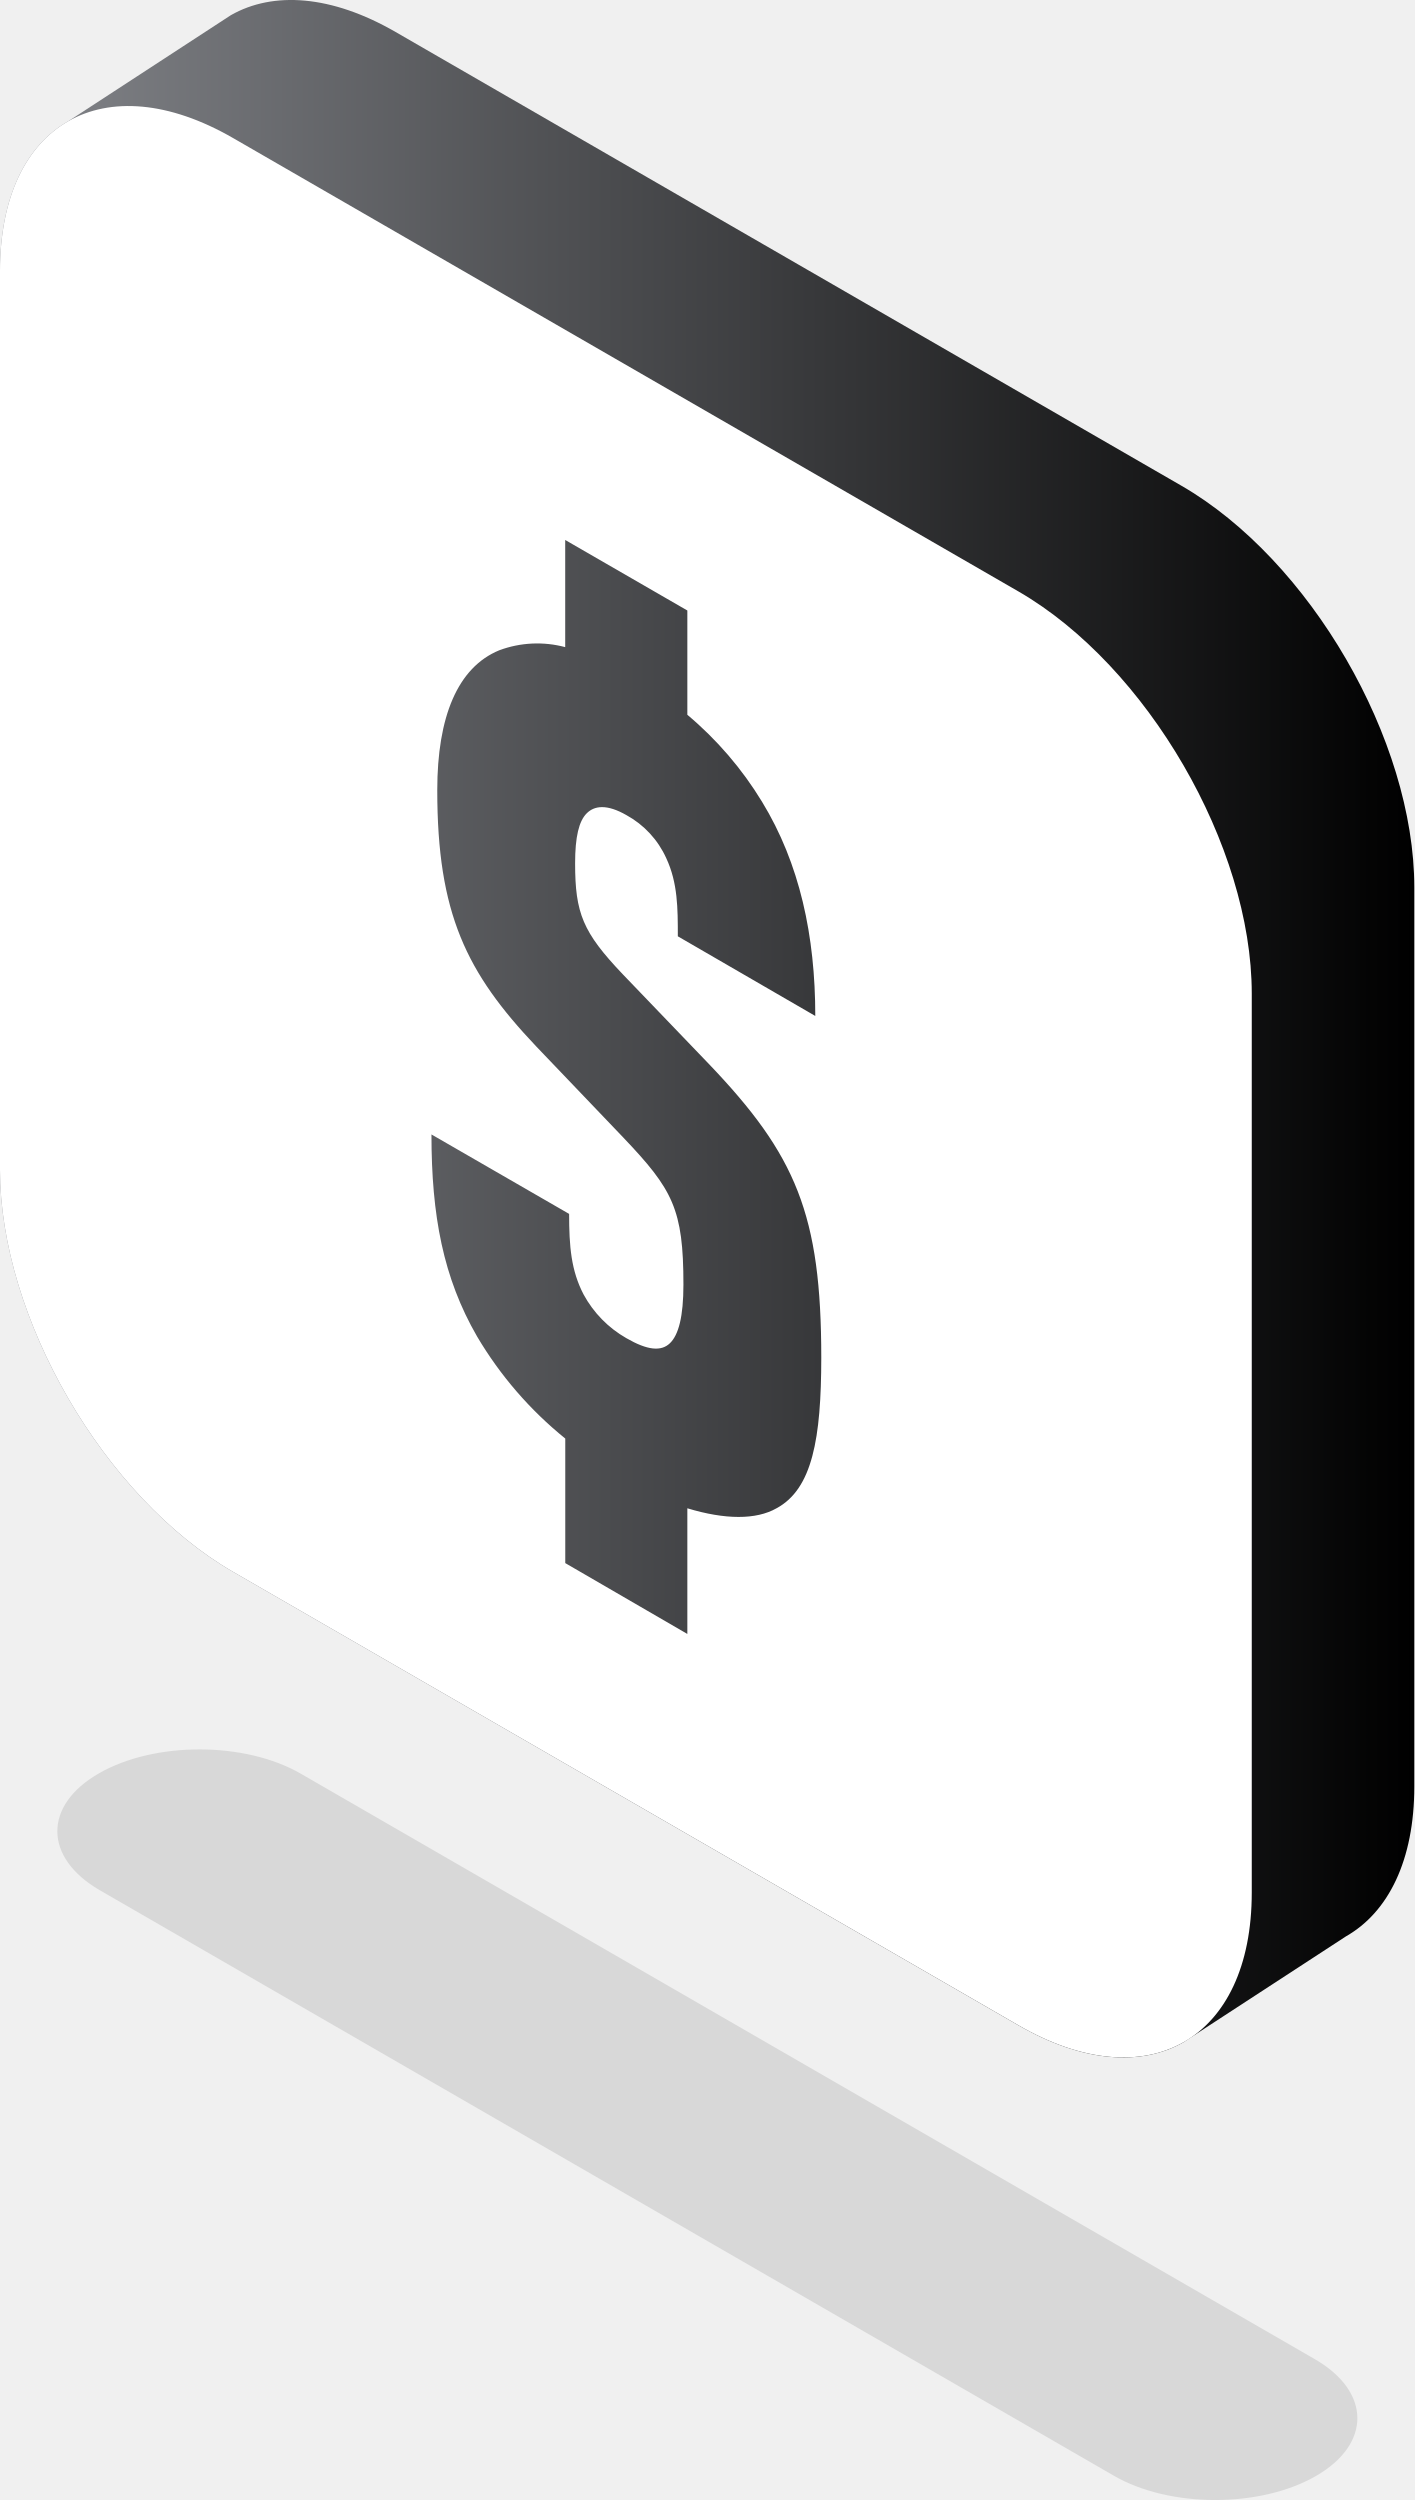
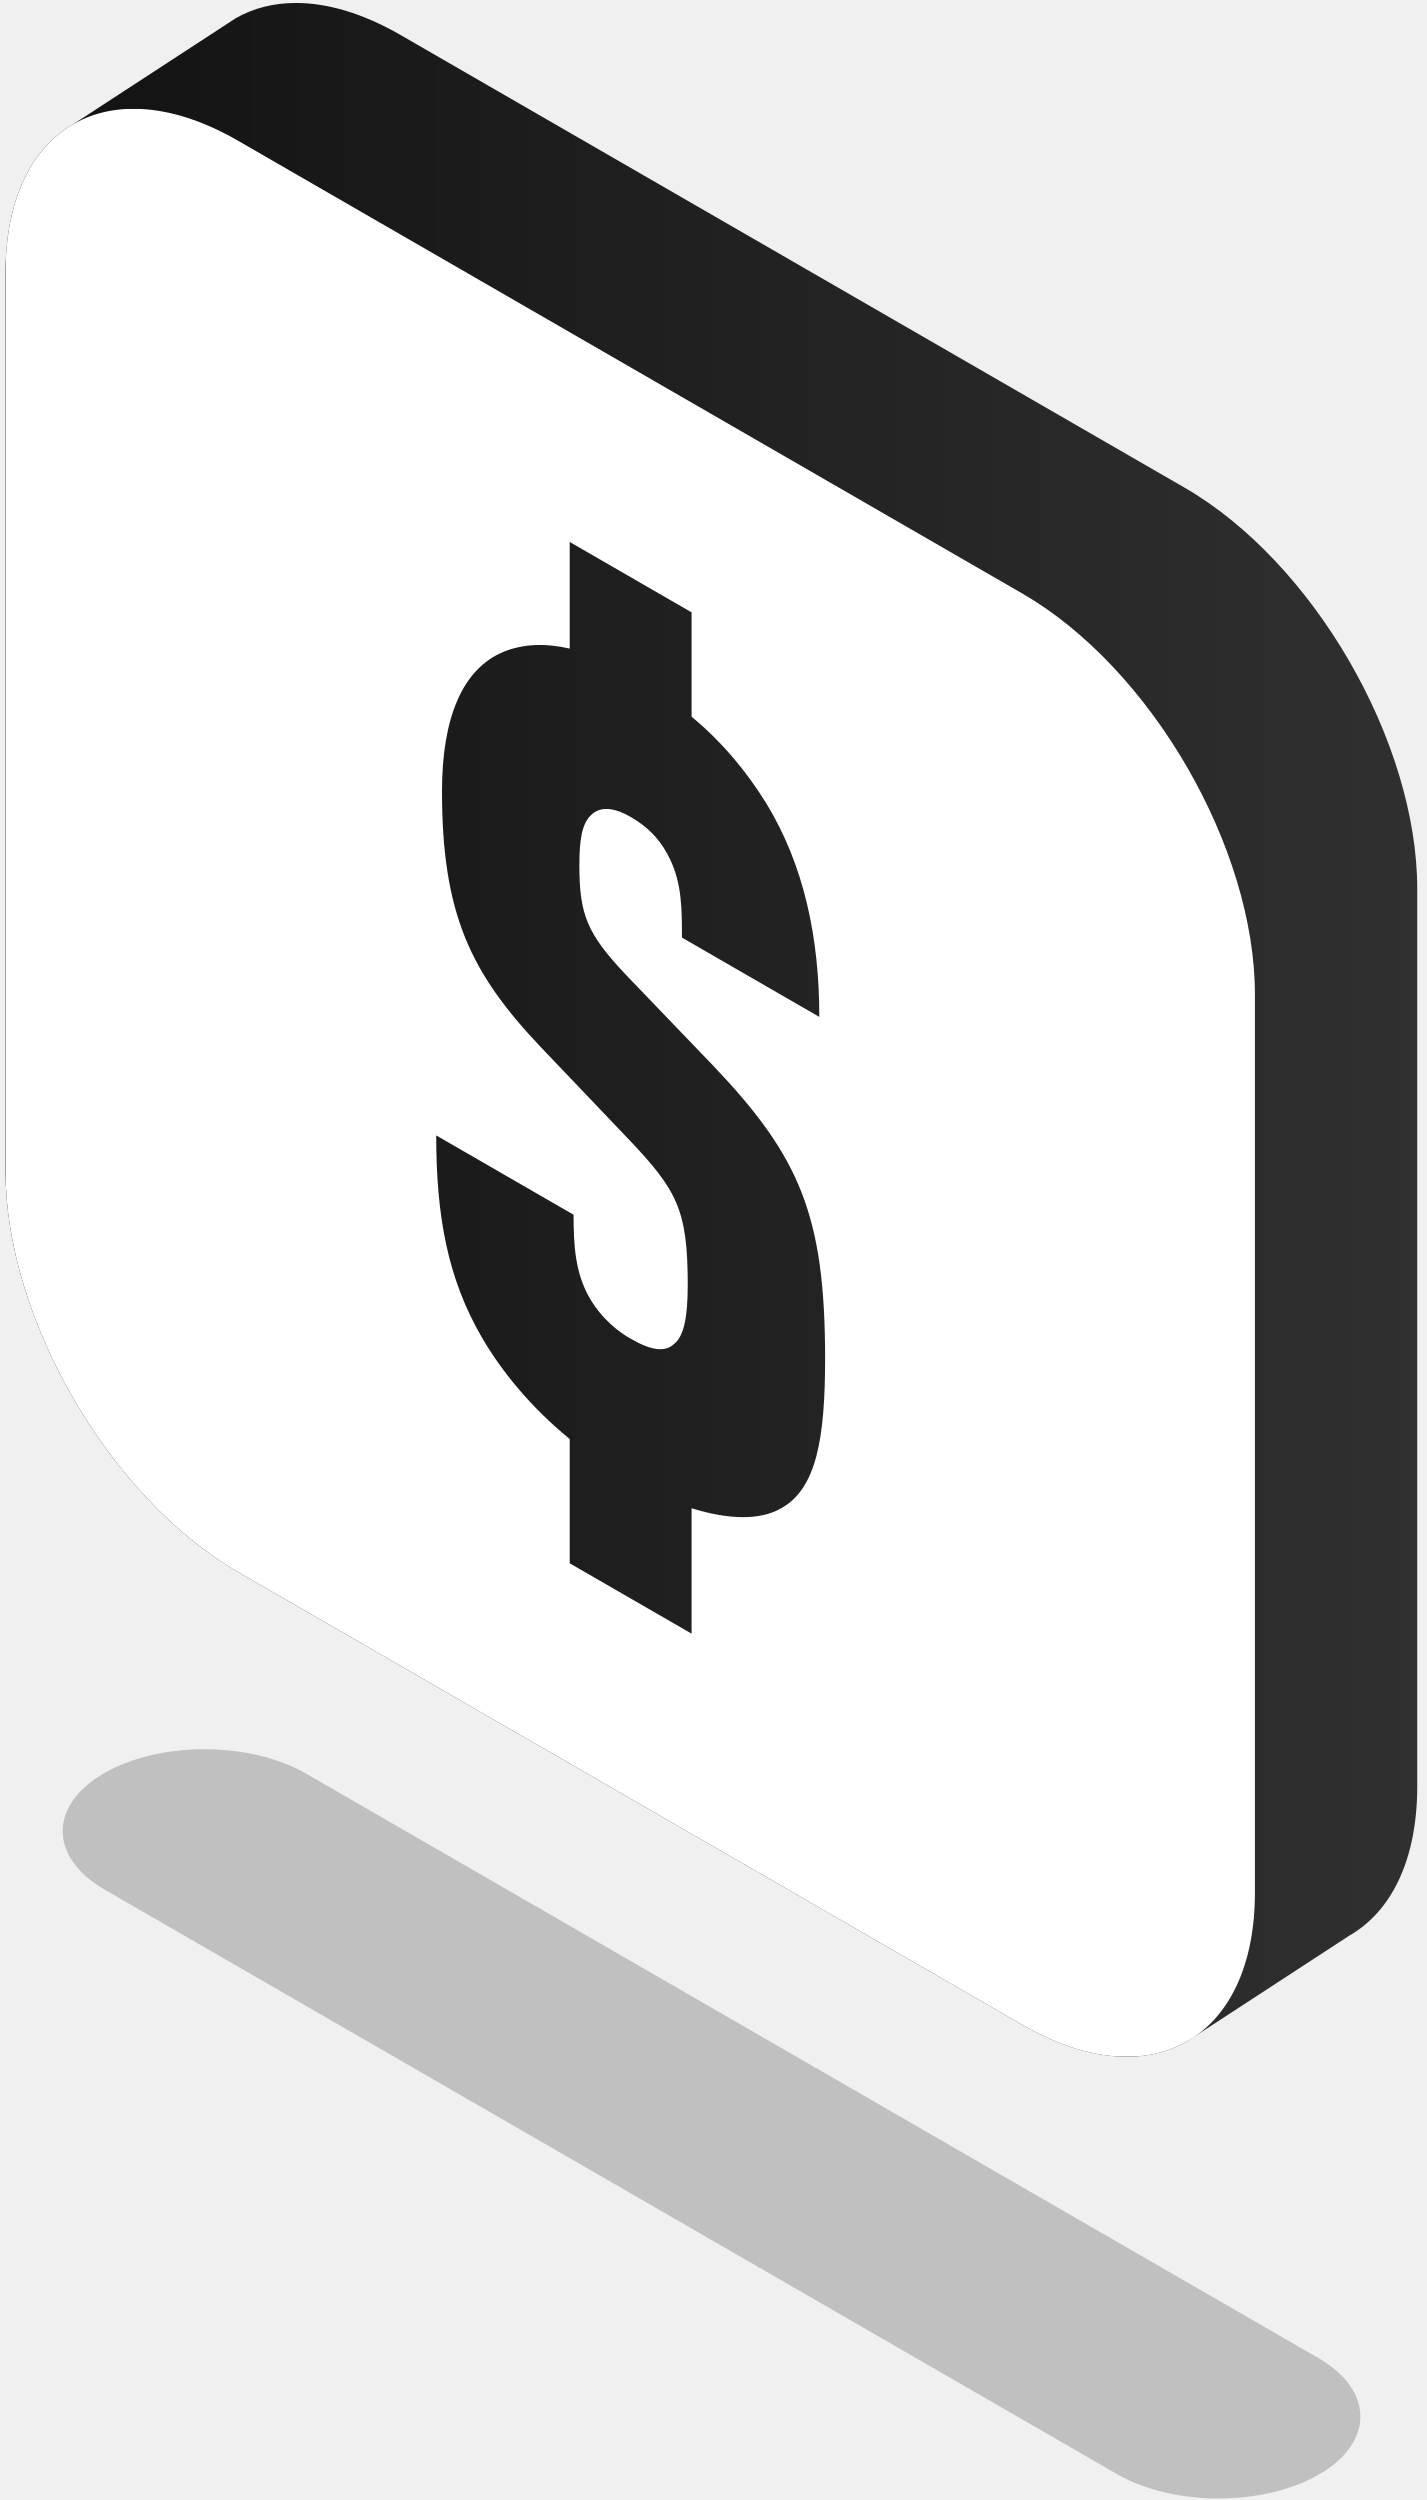
- <svg xmlns="http://www.w3.org/2000/svg" viewBox="0 0 217 383.58">
+ <svg xmlns="http://www.w3.org/2000/svg" xmlns:xlink="http://www.w3.org/1999/xlink" width="125px" height="219px" viewBox="0 0 125 219" version="1.1">
  <defs>
-     <style>.cls-1{opacity:0.1;}.cls-2{fill:url(#linear-gradient);}.cls-3{fill:#fff;}</style>
-     <linearGradient id="linear-gradient" y1="157.84" x2="217" y2="157.84" gradientUnits="userSpaceOnUse">
-       <stop offset="0" stop-color="#83858a" />
-       <stop offset="1" />
+     <linearGradient x1="0%" y1="55.879%" x2="100%" y2="55.879%" id="linearGradient-1">
+       <stop stop-color="#111111" offset="0%" />
+       <stop stop-color="#303030" offset="100%" />
    </linearGradient>
+     <polygon id="path-2" points="0 0.393 109.455 0.393 109.455 171.035 0 171.035" />
  </defs>
-   <g id="Layer_2" data-name="Layer 2">
-     <g id="Layer_1-2" data-name="Layer 1">
-       <path class="cls-1" d="M15.27,290c-8.59-5-8.64-13-.1-17.91s22.43-4.91,31,.06L201.79,362c8.59,5,8.64,13,.1,17.91s-22.43,4.91-31-.06Z" />
-       <path class="cls-2" d="M206.53,297.09c6.47-3.69,10.47-11.64,10.47-23V136.18c0-22.66-16-50.27-35.76-61.67L60.7,4.91C50.83-.79,41.89-1.36,35.42,2.33L10.47,18.6C4,22.29,0,30.24,0,41.57V179.5c0,22.66,16,50.27,35.76,61.67L156.3,310.77c9.87,5.7,18.81,6.27,25.28,2.58Z" />
-       <path class="cls-3" d="M156.3,90.77,35.76,21.18C16,9.78,0,18.9,0,41.57V179.5c0,22.66,16,50.27,35.76,61.67L156.3,310.77c19.75,11.4,35.76,2.27,35.76-20.39V152.45C192.06,129.79,176,102.18,156.3,90.77ZM119.14,231.42c-3.12,1.78-7.88,1.76-13.68,0v19.28L86.73,239.83V220.72A58.28,58.28,0,0,1,73.2,205.06c-5.2-9-7-18.54-7-31l21.12,12.19c0,4.95.3,8.7,2.23,12.38a17.1,17.1,0,0,0,6.54,6.68c3.27,1.89,5.35,2.07,6.69.79s2.08-4.09,2.08-9c0-11.6-1.64-14.59-9.22-22.56l-13.38-14c-10.71-11.3-15.17-20.36-15.17-39.3,0-11.26,3.12-18.84,9.52-21.47a16.68,16.68,0,0,1,10.11-.48V82.85l18.74,10.82v16A54.09,54.09,0,0,1,116.91,123c5.8,9.49,8.18,20.59,8.18,32.88L104,143.66c0-4.27,0-8.19-1.78-12a14.19,14.19,0,0,0-6.1-6.59c-3-1.72-4.91-1.47-6.1-.28s-1.78,3.58-1.78,7.67c0,7.68,1.19,10.58,7.29,17l13.23,13.78c13.38,14,17.25,23.1,17.25,45.11C126,220.7,124.65,228.45,119.14,231.42Z" />
+   <g id="Page-1" stroke="none" stroke-width="1" fill="none" fill-rule="evenodd">
+     <g id="market-site" transform="translate(-1098, -4526)">
+       <g id="Group-5" transform="translate(73, 4473)">
+         <g id="Page-1" transform="translate(1025.479, 53.2599)">
+           <path d="M8.701,165.28 C3.803,162.452 3.778,157.882 8.645,155.072 C13.512,152.262 21.428,152.276 26.326,155.104 L115.002,206.301 C119.899,209.129 119.924,213.699 115.057,216.509 C110.191,219.319 102.275,219.304 97.378,216.477 L8.701,165.28 Z" id="Fill-1" fill-opacity="0.2" fill="#000000" />
+           <path d="M25.436,0 C23.486,0.002 21.714,0.456 20.185,1.328 L5.968,10.599 C2.281,12.702 0,17.231 0,23.688 L0,102.302 C0,115.217 9.124,130.953 20.378,137.451 L89.076,177.114 C94.704,180.363 99.799,180.687 103.487,178.585 L117.703,169.313 C121.391,167.21 123.671,162.682 123.671,156.224 L123.671,77.611 C123.671,64.697 114.548,48.96 103.293,42.461 L34.594,2.798 C31.309,0.902 28.204,0.002 25.455,0 L25.436,0 Z" id="Fill-4" fill="url(#linearGradient-1)" />
+           <g id="Group-9" transform="translate(0, 8.878687)">
+             <mask id="mask-3" fill="white">
+               <use xlink:href="#path-2" />
+             </mask>
+             <g id="Clip-8" />
+             <path d="M67.902,123.011 C66.122,124.025 63.411,124.016 60.105,122.983 L60.105,133.971 L49.427,127.806 L49.427,116.916 C46.122,114.229 43.494,111.059 41.715,107.99 C38.749,102.873 37.732,97.423 37.732,90.324 L49.766,97.272 C49.766,100.092 49.936,102.232 51.037,104.327 C51.715,105.594 52.902,107.057 54.766,108.134 C56.63,109.21 57.817,109.312 58.58,108.585 C59.427,107.907 59.767,106.255 59.767,103.434 C59.767,96.822 58.834,95.117 54.512,90.579 L46.884,82.578 C40.783,76.137 38.24,70.974 38.24,60.179 C38.24,53.761 40.02,49.439 43.664,47.946 C45.359,47.272 47.224,47.181 49.427,47.675 L49.427,38.339 L60.105,44.504 L60.105,53.645 C62.817,55.891 64.936,58.477 66.631,61.206 C69.936,66.614 71.292,72.941 71.292,79.942 L59.258,72.994 C59.258,70.563 59.258,68.327 58.24,66.183 C57.563,64.723 56.546,63.454 54.766,62.427 C53.071,61.448 51.97,61.591 51.291,62.268 C50.529,62.995 50.274,64.307 50.274,66.641 C50.274,71.018 50.953,72.673 54.426,76.332 L61.97,84.188 C69.597,92.19 71.8,97.352 71.8,109.896 C71.8,116.898 71.038,121.32 67.902,123.011 M89.077,42.855 L20.378,3.192 C9.123,-3.307 -0,1.895 -0,14.81 L-0,93.423 C-0,106.338 9.123,122.074 20.378,128.573 L89.077,168.236 C100.331,174.734 109.455,169.532 109.455,156.617 L109.455,78.004 C109.455,65.089 100.331,49.352 89.077,42.855" id="Fill-7" fill="#FFFFFF" mask="url(#mask-3)" />
+           </g>
+         </g>
+       </g>
    </g>
  </g>
</svg>
